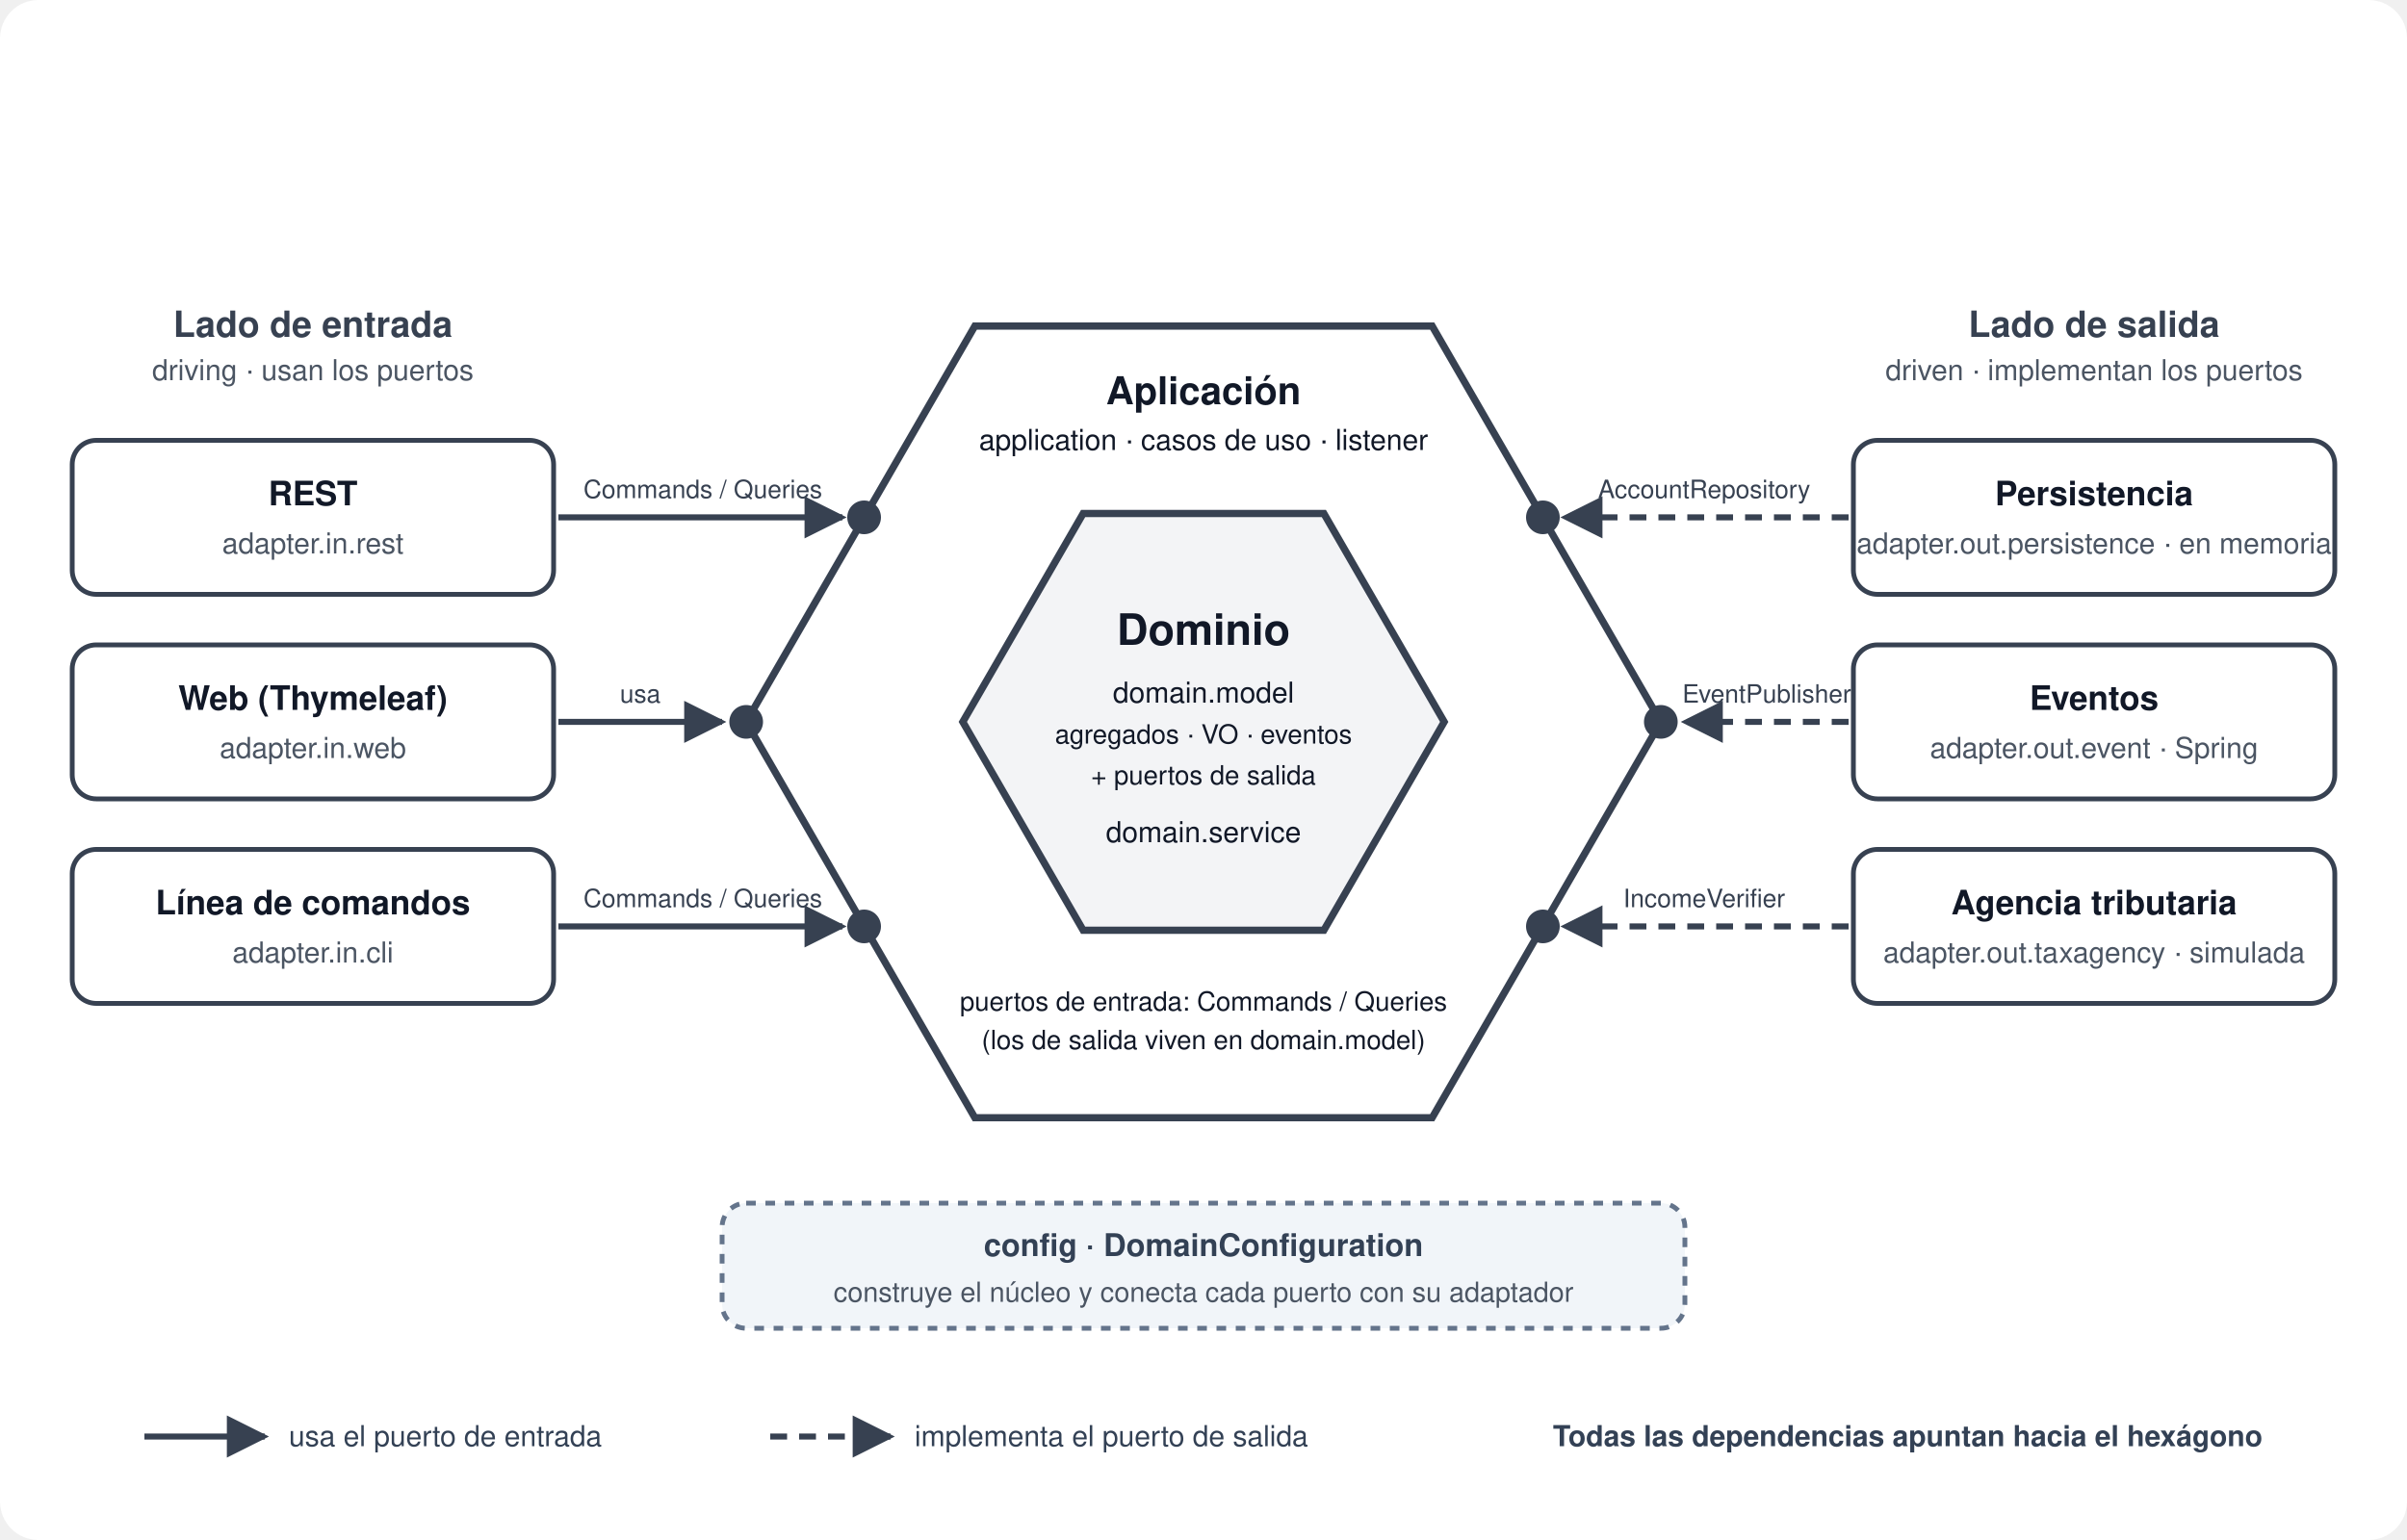
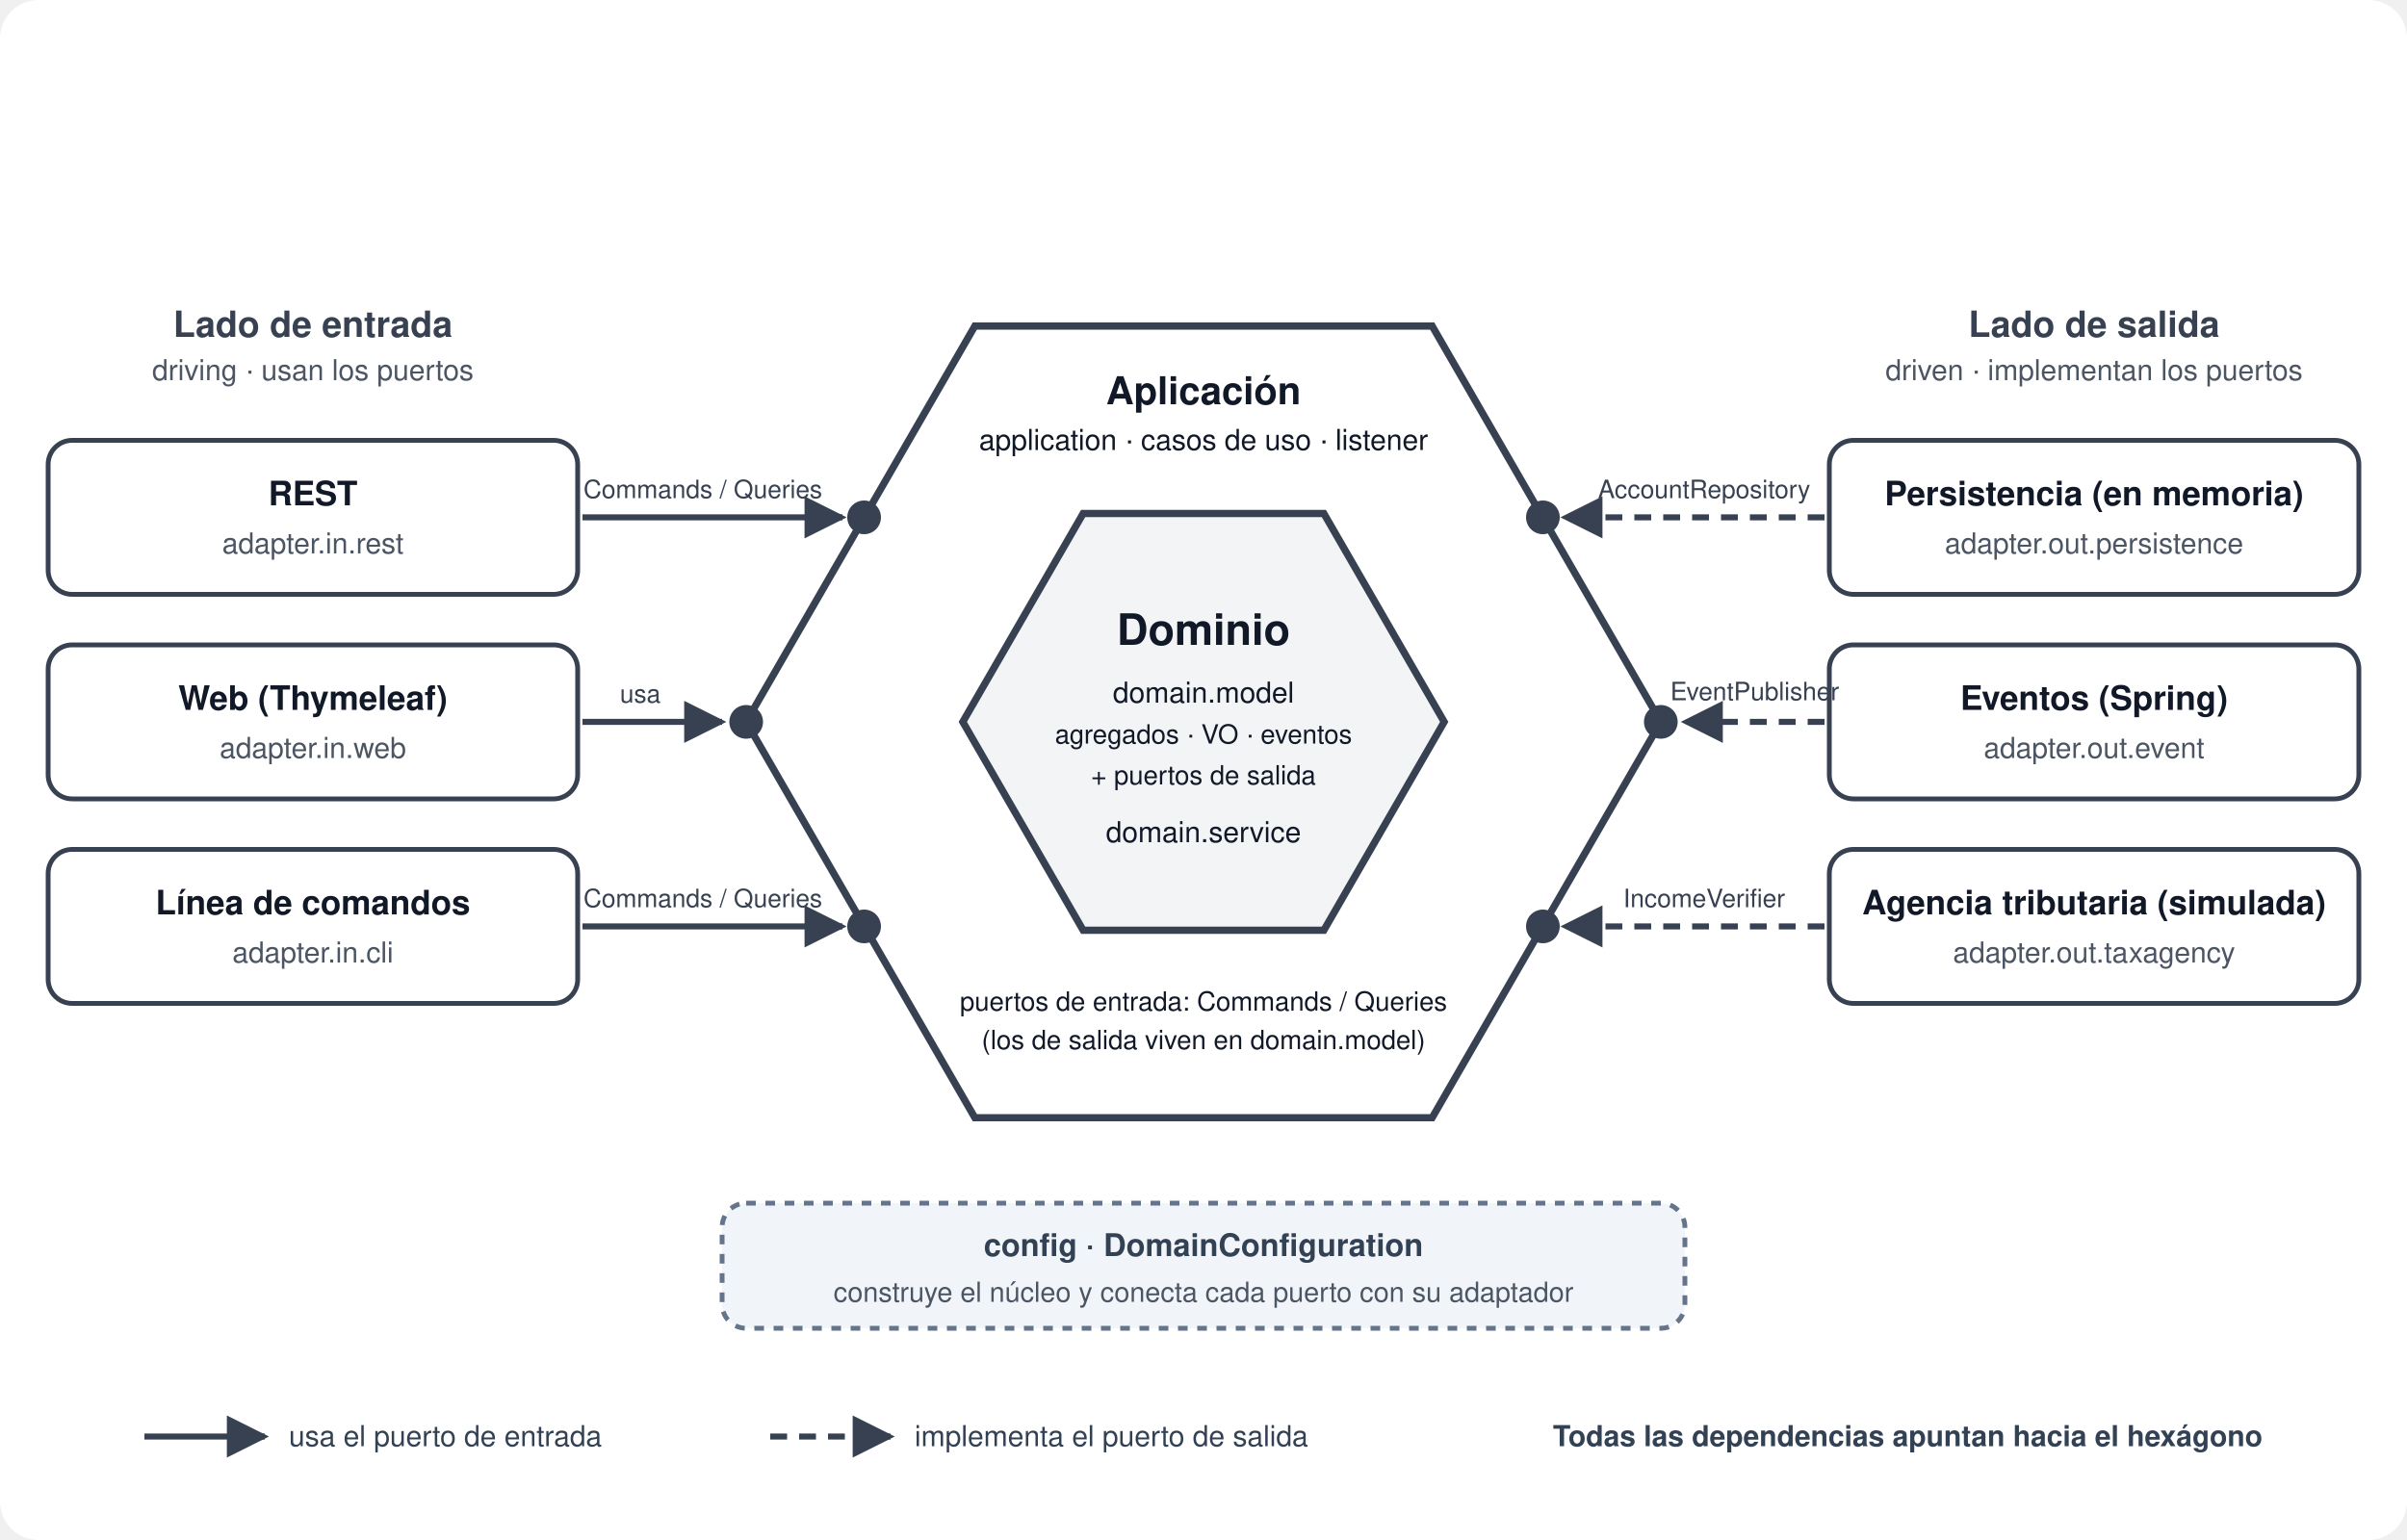
<svg xmlns="http://www.w3.org/2000/svg" viewBox="0 0 1000 640" width="1000" height="640" font-family="-apple-system, 'Segoe UI', Helvetica, Arial, sans-serif">
  <defs>
    <marker id="arrow-in" viewBox="0 0 10 10" refX="9" refY="5" markerWidth="7" markerHeight="7" orient="auto-start-reverse">
      <path d="M0,0 L10,5 L0,10 z" fill="#374151" />
    </marker>
    <marker id="arrow-out" viewBox="0 0 10 10" refX="9" refY="5" markerWidth="7" markerHeight="7" orient="auto-start-reverse">
      <path d="M0,0 L10,5 L0,10 z" fill="#374151" />
    </marker>
  </defs>
  <rect x="0" y="0" width="1000" height="640" rx="16" fill="#ffffff" />
  <text x="130" y="140" text-anchor="middle" font-size="15" font-weight="700" fill="#374151">Lado de entrada</text>
  <text x="130" y="158" text-anchor="middle" font-size="12" fill="#4b5563">driving · usan los puertos</text>
  <text x="870" y="140" text-anchor="middle" font-size="15" font-weight="700" fill="#374151">Lado de salida</text>
  <text x="870" y="158" text-anchor="middle" font-size="12" fill="#4b5563">driven · implementan los puertos</text>
  <polygon points="690,300 595,464.5 405,464.5 310,300 405,135.5 595,135.5" fill="#ffffff" stroke="#374151" stroke-width="3" />
  <text x="500" y="168" text-anchor="middle" font-size="16" font-weight="700" fill="#111827">Aplicación</text>
  <text x="500" y="187" text-anchor="middle" font-size="12" fill="#111827">application · casos de uso · listener</text>
  <text x="500" y="420" text-anchor="middle" font-size="11" fill="#111827">puertos de entrada: Commands / Queries</text>
  <text x="500" y="436" text-anchor="middle" font-size="11" fill="#111827">(los de salida viven en domain.model)</text>
  <polygon points="600,300 550,386.6 450,386.6 400,300 450,213.4 550,213.4" fill="#f3f4f6" stroke="#374151" stroke-width="3" />
  <text x="500" y="268" text-anchor="middle" font-size="18" font-weight="700" fill="#111827">Dominio</text>
  <text x="500" y="292" text-anchor="middle" font-size="12" fill="#111827">domain.model</text>
  <text x="500" y="309" text-anchor="middle" font-size="11" fill="#111827">agregados · VO · eventos</text>
  <text x="500" y="326" text-anchor="middle" font-size="11" fill="#111827">+ puertos de salida</text>
  <text x="500" y="350" text-anchor="middle" font-size="12" fill="#111827">domain.service</text>
  <g font-size="12" fill="#111827">
-     <rect x="30" y="183" width="200" height="64" rx="10" fill="#ffffff" stroke="#374151" stroke-width="2" />
+     <rect x="20" y="183" width="220" height="64" rx="10" fill="#ffffff" stroke="#374151" stroke-width="2" />
    <text x="130" y="210" text-anchor="middle" font-size="14" font-weight="700">REST</text>
    <text x="130" y="230" text-anchor="middle" fill="#4b5563">adapter.in.rest</text>
-     <rect x="30" y="268" width="200" height="64" rx="10" fill="#ffffff" stroke="#374151" stroke-width="2" />
+     <rect x="20" y="268" width="220" height="64" rx="10" fill="#ffffff" stroke="#374151" stroke-width="2" />
    <text x="130" y="295" text-anchor="middle" font-size="14" font-weight="700">Web (Thymeleaf)</text>
    <text x="130" y="315" text-anchor="middle" fill="#4b5563">adapter.in.web</text>
-     <rect x="30" y="353" width="200" height="64" rx="10" fill="#ffffff" stroke="#374151" stroke-width="2" />
+     <rect x="20" y="353" width="220" height="64" rx="10" fill="#ffffff" stroke="#374151" stroke-width="2" />
    <text x="130" y="380" text-anchor="middle" font-size="14" font-weight="700">Línea de comandos</text>
    <text x="130" y="400" text-anchor="middle" fill="#4b5563">adapter.in.cli</text>
  </g>
  <g stroke="#374151" stroke-width="2.5" fill="none">
-     <line x1="232" y1="215" x2="350" y2="215" marker-end="url(#arrow-in)" />
-     <line x1="232" y1="300" x2="300" y2="300" marker-end="url(#arrow-in)" />
-     <line x1="232" y1="385" x2="350" y2="385" marker-end="url(#arrow-in)" />
+     <line x1="242" y1="215" x2="350" y2="215" marker-end="url(#arrow-in)" />
+     <line x1="242" y1="300" x2="300" y2="300" marker-end="url(#arrow-in)" />
+     <line x1="242" y1="385" x2="350" y2="385" marker-end="url(#arrow-in)" />
  </g>
  <g fill="#374151">
    <circle cx="359" cy="215" r="7" />
    <circle cx="310" cy="300" r="7" />
    <circle cx="359" cy="385" r="7" />
  </g>
  <g font-size="10.5" fill="#374151" text-anchor="middle">
    <text x="292" y="207">Commands / Queries</text>
    <text x="266" y="292">usa</text>
    <text x="292" y="377">Commands / Queries</text>
  </g>
  <g font-size="12" fill="#111827">
-     <rect x="770" y="183" width="200" height="64" rx="10" fill="#ffffff" stroke="#374151" stroke-width="2" />
-     <text x="870" y="210" text-anchor="middle" font-size="14" font-weight="700">Persistencia</text>
-     <text x="870" y="230" text-anchor="middle" fill="#4b5563">adapter.out.persistence · en memoria</text>
-     <rect x="770" y="268" width="200" height="64" rx="10" fill="#ffffff" stroke="#374151" stroke-width="2" />
-     <text x="870" y="295" text-anchor="middle" font-size="14" font-weight="700">Eventos</text>
-     <text x="870" y="315" text-anchor="middle" fill="#4b5563">adapter.out.event · Spring</text>
-     <rect x="770" y="353" width="200" height="64" rx="10" fill="#ffffff" stroke="#374151" stroke-width="2" />
-     <text x="870" y="380" text-anchor="middle" font-size="14" font-weight="700">Agencia tributaria</text>
-     <text x="870" y="400" text-anchor="middle" fill="#4b5563">adapter.out.taxagency · simulada</text>
+     <rect x="760" y="183" width="220" height="64" rx="10" fill="#ffffff" stroke="#374151" stroke-width="2" />
+     <text x="870" y="210" text-anchor="middle" font-size="14" font-weight="700">Persistencia (en memoria)</text>
+     <text x="870" y="230" text-anchor="middle" fill="#4b5563">adapter.out.persistence</text>
+     <rect x="760" y="268" width="220" height="64" rx="10" fill="#ffffff" stroke="#374151" stroke-width="2" />
+     <text x="870" y="295" text-anchor="middle" font-size="14" font-weight="700">Eventos (Spring)</text>
+     <text x="870" y="315" text-anchor="middle" fill="#4b5563">adapter.out.event</text>
+     <rect x="760" y="353" width="220" height="64" rx="10" fill="#ffffff" stroke="#374151" stroke-width="2" />
+     <text x="870" y="380" text-anchor="middle" font-size="14" font-weight="700">Agencia tributaria (simulada)</text>
+     <text x="870" y="400" text-anchor="middle" fill="#4b5563">adapter.out.taxagency</text>
  </g>
  <g stroke="#374151" stroke-width="2.5" stroke-dasharray="7 5" fill="none">
-     <line x1="768" y1="215" x2="650" y2="215" marker-end="url(#arrow-out)" />
-     <line x1="768" y1="300" x2="700" y2="300" marker-end="url(#arrow-out)" />
-     <line x1="768" y1="385" x2="650" y2="385" marker-end="url(#arrow-out)" />
+     <line x1="758" y1="215" x2="650" y2="215" marker-end="url(#arrow-out)" />
+     <line x1="758" y1="300" x2="700" y2="300" marker-end="url(#arrow-out)" />
+     <line x1="758" y1="385" x2="650" y2="385" marker-end="url(#arrow-out)" />
  </g>
  <g fill="#374151">
    <circle cx="641" cy="215" r="7" />
    <circle cx="690" cy="300" r="7" />
    <circle cx="641" cy="385" r="7" />
  </g>
  <g font-size="10.5" fill="#374151" text-anchor="middle">
    <text x="708" y="207">AccountRepository</text>
-     <text x="734" y="292">EventPublisher</text>
+     <text x="729" y="291">EventPublisher</text>
    <text x="708" y="377">IncomeVerifier</text>
  </g>
  <rect x="300" y="500" width="400" height="52" rx="10" fill="#f1f5f9" stroke="#64748b" stroke-width="2" stroke-dasharray="4 4" />
  <text x="500" y="522" text-anchor="middle" font-size="13" font-weight="700" fill="#334155">config · DomainConfiguration</text>
  <text x="500" y="541" text-anchor="middle" font-size="11.5" fill="#4b5563">construye el núcleo y conecta cada puerto con su adaptador</text>
  <g font-size="12" fill="#334155">
    <line x1="60" y1="597" x2="110" y2="597" stroke="#374151" stroke-width="2.5" marker-end="url(#arrow-in)" />
    <text x="120" y="601">usa el puerto de entrada</text>
    <line x1="320" y1="597" x2="370" y2="597" stroke="#374151" stroke-width="2.5" stroke-dasharray="7 5" marker-end="url(#arrow-out)" />
    <text x="380" y="601">implementa el puerto de salida</text>
    <text x="940" y="601" text-anchor="end" font-weight="700">Todas las dependencias apuntan hacia el hexágono</text>
  </g>
</svg>
